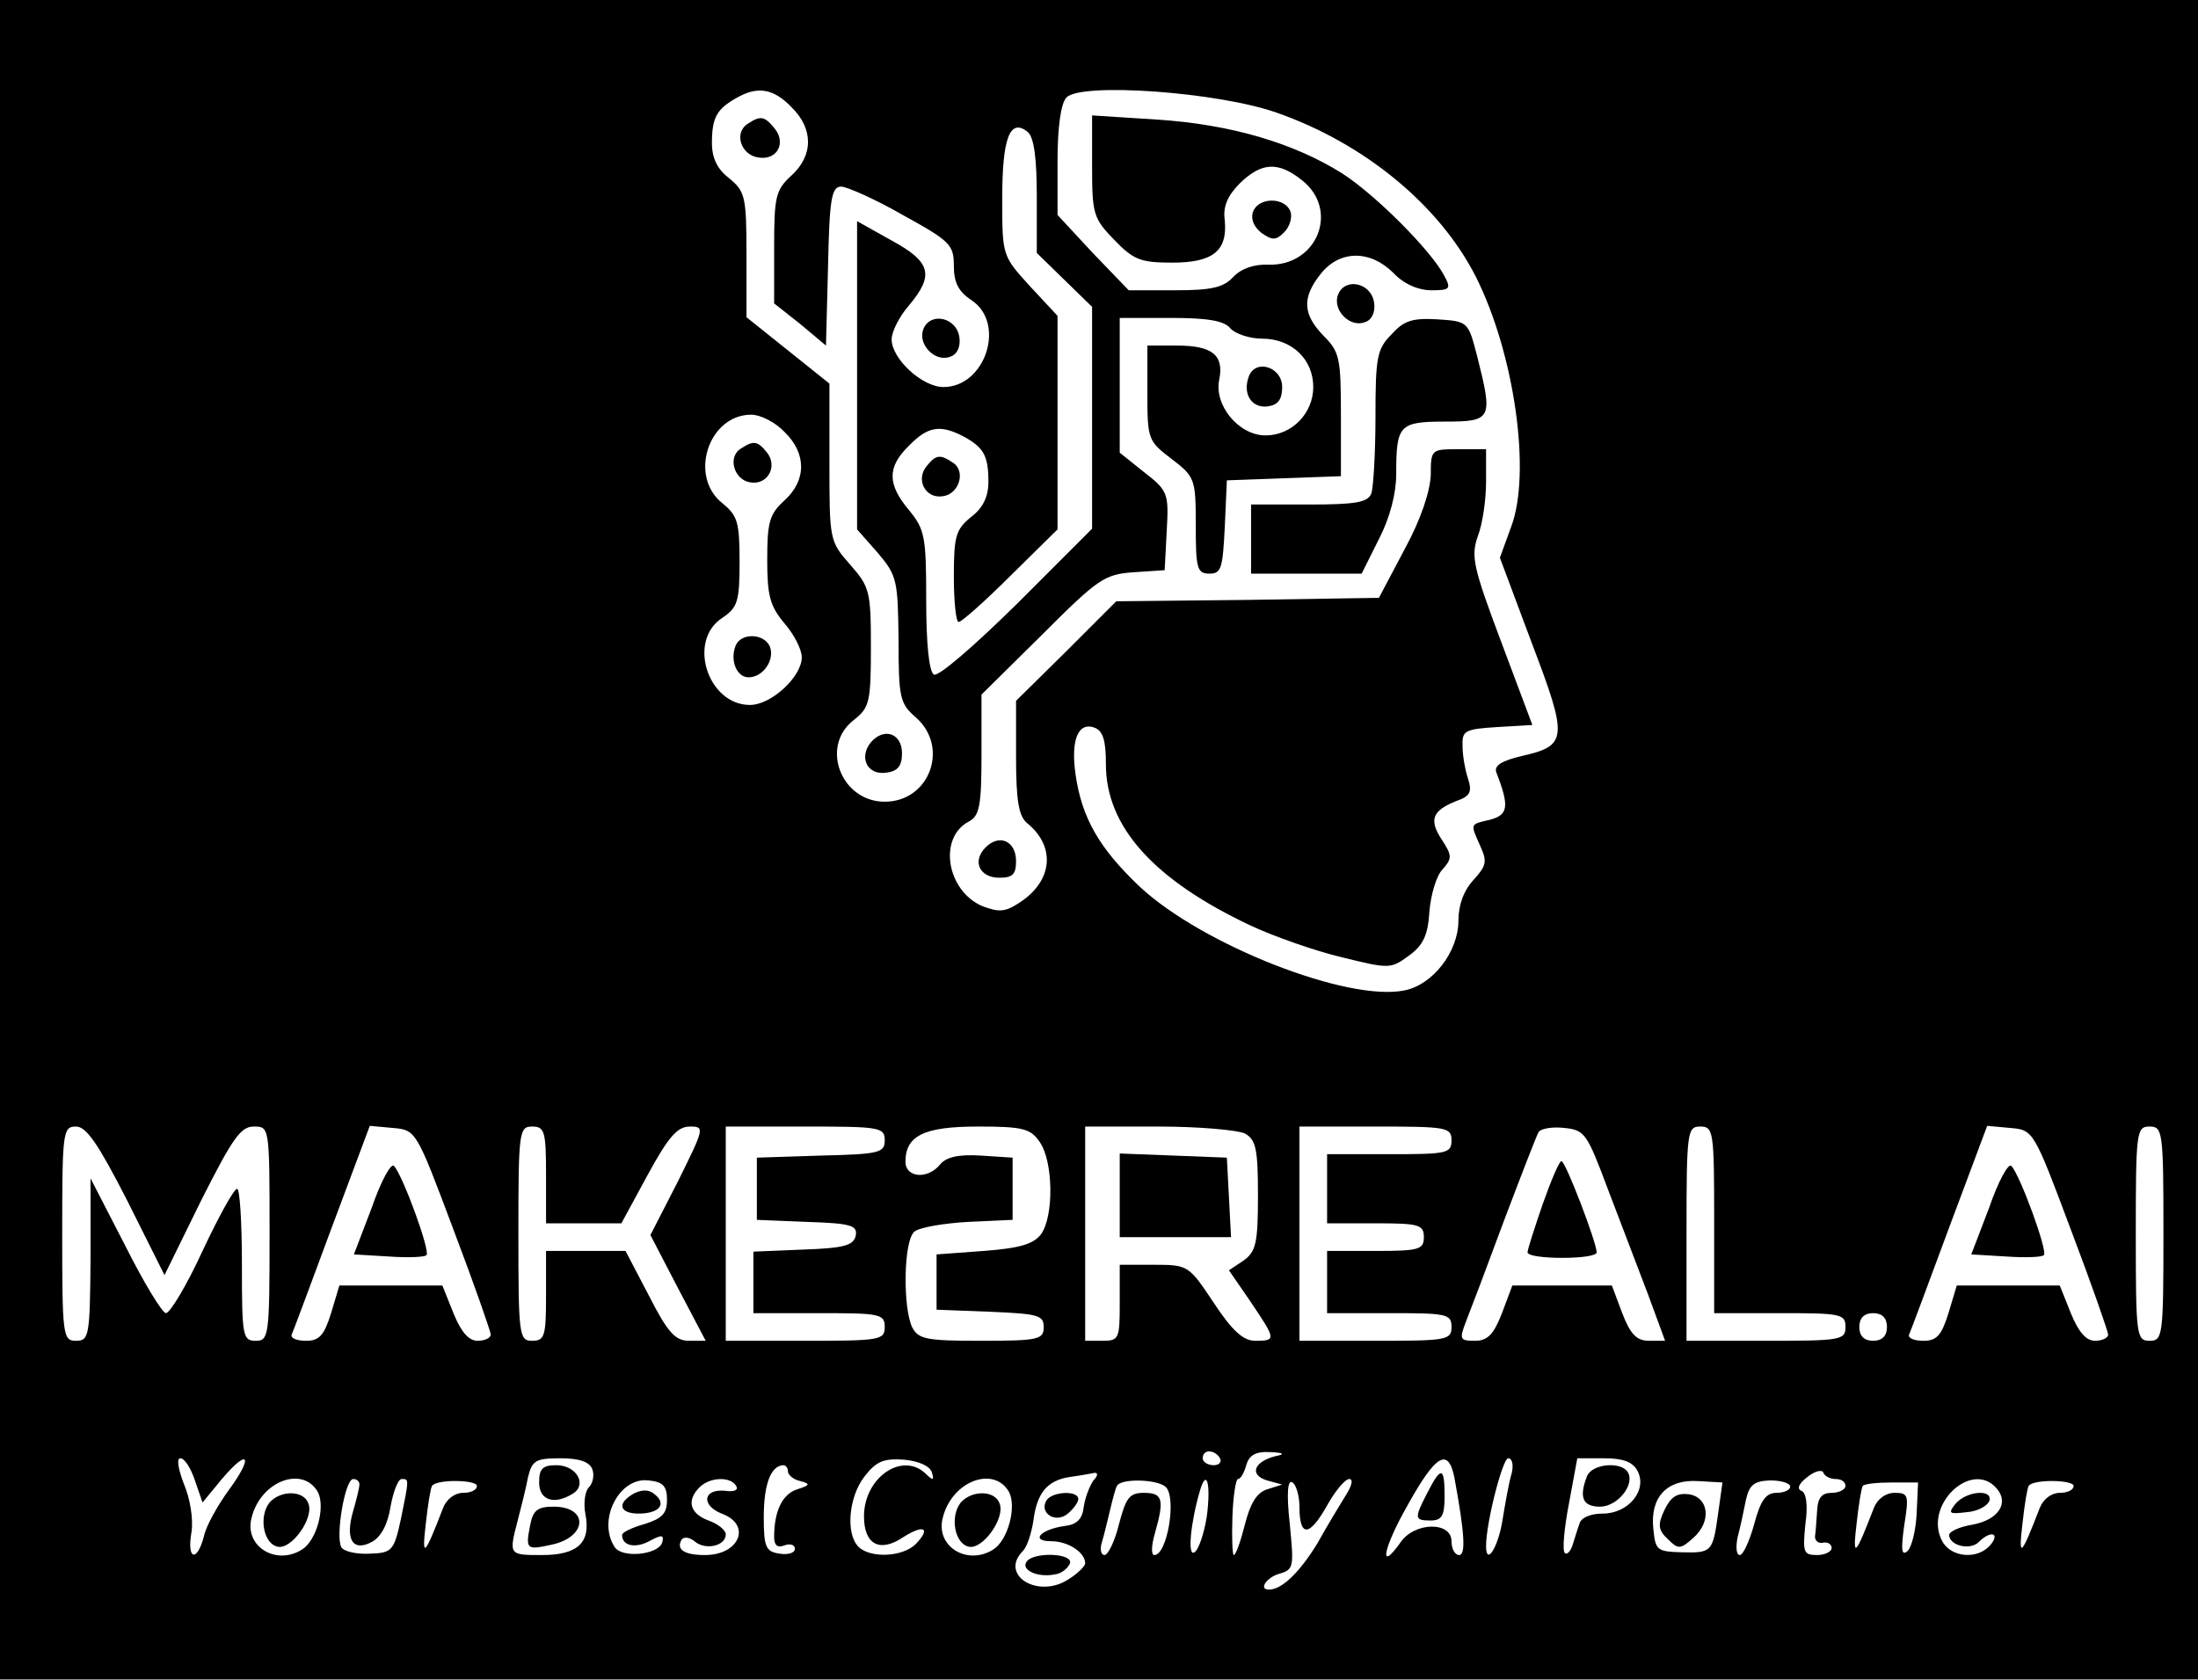
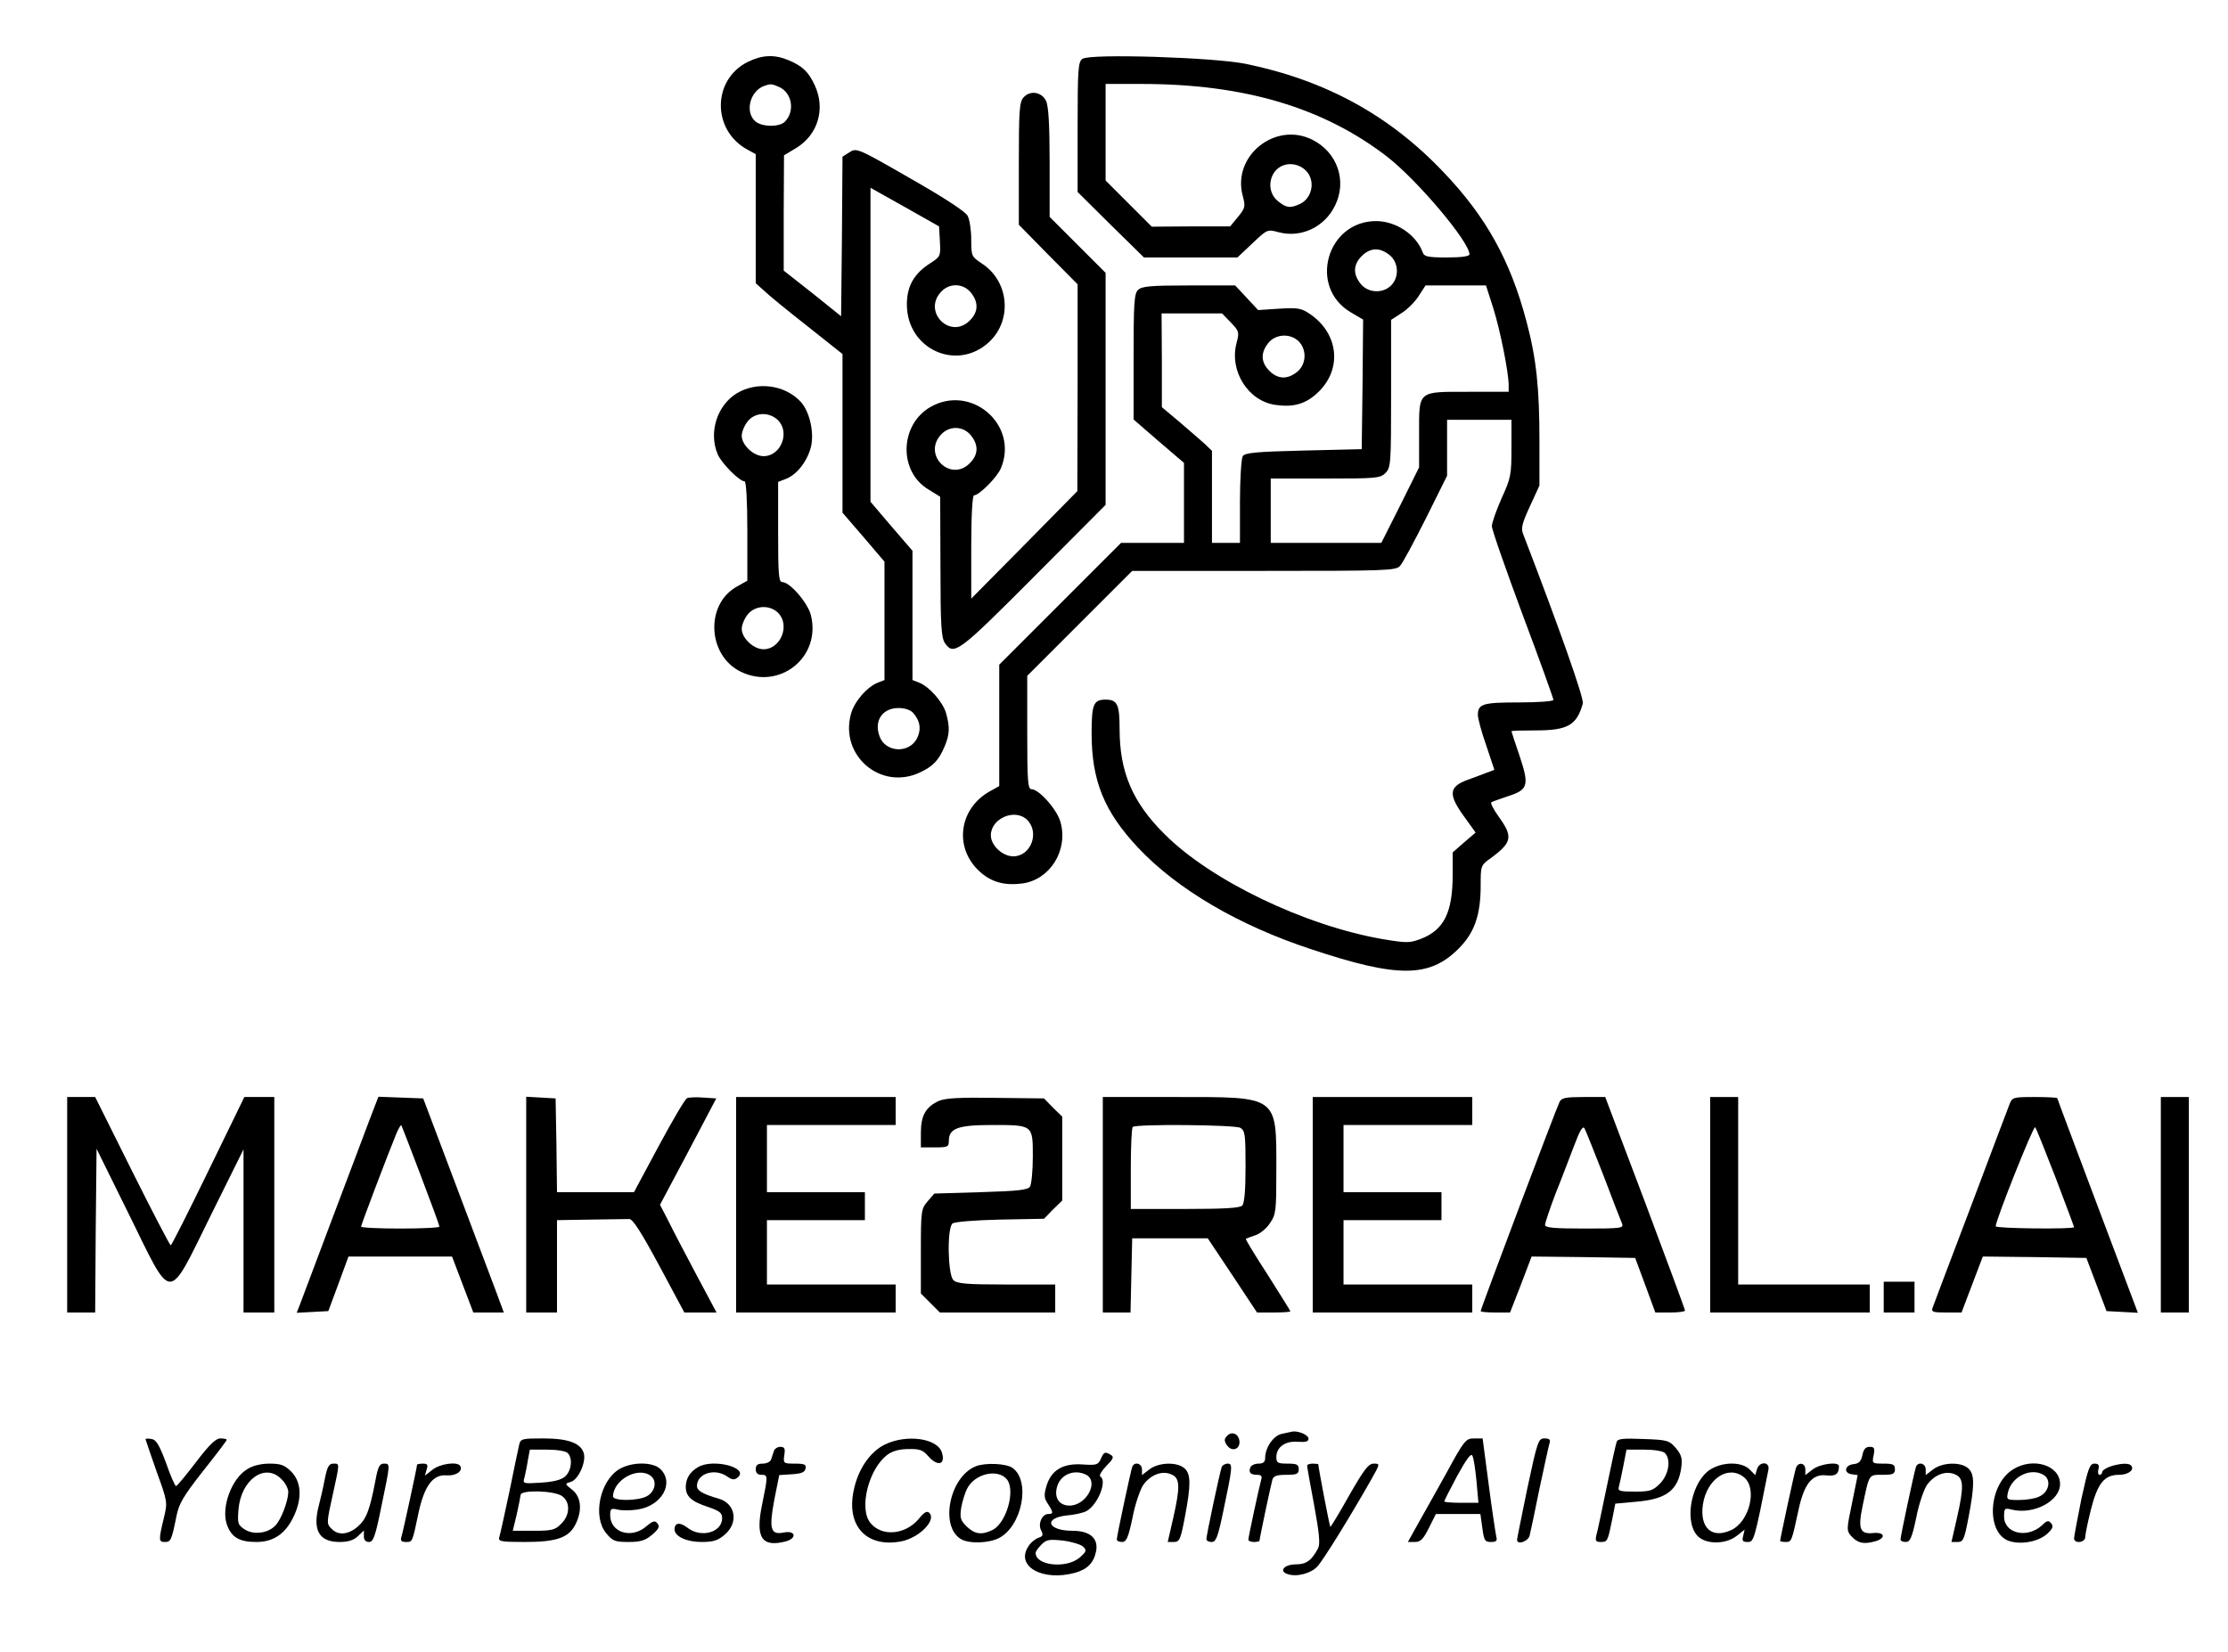
- <svg xmlns="http://www.w3.org/2000/svg" version="1.0" width="318pt" height="243pt" viewBox="0 0 318 243" preserveAspectRatio="xMidYMid meet">
-   <g transform="translate(0,243) scale(0.1,-0.1)" fill="#000000" stroke="none">
-     <path d="M0 1215 l0 -1215 1590 0 1590 0 0 1215 0 1215 -1590 0 -1590 0 0 -1215z m1145 1060 c32 -31 32 -70 0 -99 -23 -21 -25 -31 -25 -104 l0 -81 38 -30 37 -31 3 115 c2 97 5 115 19 115 8 0 49 -18 89 -41 69 -38 74 -43 74 -74 0 -24 7 -37 25 -49 51 -33 21 -126 -40 -126 -31 0 -75 41 -75 69 0 11 11 33 25 49 37 44 32 63 -25 94 l-50 28 0 -223 0 -223 30 -34 c28 -33 29 -40 30 -126 0 -84 2 -92 25 -112 49 -43 20 -122 -45 -122 -63 0 -94 80 -45 118 23 18 25 26 25 106 0 81 -2 87 -30 119 -30 34 -30 36 -30 148 l0 114 -60 48 -60 48 0 90 c0 85 -2 92 -25 111 -17 13 -25 29 -25 51 0 37 7 49 35 65 31 18 54 14 80 -13z m702 -8 c126 -44 235 -133 288 -237 56 -111 81 -285 51 -363 l-16 -44 46 -123 c53 -139 52 -149 -15 -164 -29 -7 -40 -14 -36 -24 19 -49 17 -61 -9 -68 -30 -7 -29 -5 -14 -39 10 -22 8 -28 -10 -48 -14 -15 -22 -36 -22 -59 0 -45 -37 -93 -78 -101 -82 -17 -293 66 -383 150 -58 55 -84 99 -93 163 -7 50 4 76 28 67 12 -5 16 -19 16 -53 0 -90 69 -167 209 -233 34 -16 94 -37 132 -46 69 -17 71 -17 97 2 21 15 28 30 30 64 2 24 10 52 19 61 14 16 14 20 -1 43 -19 29 -14 42 21 56 20 7 23 13 17 32 -4 12 -8 33 -8 47 -1 23 3 25 50 28 l51 3 -45 120 c-41 109 -44 124 -34 153 7 18 12 53 12 79 l0 47 -40 0 c-39 0 -40 0 -40 -37 -1 -24 -14 -64 -38 -108 l-37 -70 -190 -3 -190 -2 -72 -72 -73 -72 0 -82 c0 -63 4 -85 16 -95 42 -34 37 -84 -11 -115 -21 -14 -30 -14 -54 -5 -51 22 -64 98 -20 122 16 8 19 22 19 97 l0 87 88 87 c81 81 90 87 132 90 l45 3 3 57 c3 54 2 58 -33 85 l-35 28 0 98 0 97 74 0 c53 0 77 -4 86 -15 7 -8 28 -15 46 -15 43 0 74 -30 74 -70 0 -38 -31 -70 -69 -70 -39 0 -75 44 -67 81 7 35 -10 49 -61 49 l-43 0 0 -69 c0 -67 1 -69 35 -95 34 -26 35 -29 35 -97 0 -62 2 -69 20 -69 17 0 19 8 22 68 l3 67 83 3 82 3 0 89 c0 82 -2 91 -25 114 -30 31 -32 55 -4 90 27 34 71 35 105 1 15 -16 36 -25 55 -25 27 0 29 2 18 22 -20 37 -99 116 -147 147 -70 44 -161 71 -268 78 l-94 6 0 -74 c0 -69 2 -75 32 -106 28 -29 38 -33 84 -33 59 0 80 17 76 61 -3 20 4 36 22 54 31 30 55 32 90 4 54 -43 22 -124 -49 -122 -21 1 -40 -6 -51 -18 -14 -15 -31 -19 -84 -19 l-67 0 -52 54 -51 55 0 78 c0 50 5 84 13 92 21 22 219 8 304 -22z m-347 -121 l0 -82 40 -39 40 -39 0 -161 0 -160 -109 -109 c-63 -62 -114 -106 -120 -102 -7 5 -11 45 -11 108 0 92 -2 102 -25 130 -31 37 -32 62 0 93 27 28 45 31 78 14 30 -16 37 -28 37 -66 0 -22 -8 -38 -25 -51 -22 -18 -25 -27 -25 -86 0 -36 3 -66 7 -66 4 0 38 30 75 67 l68 67 0 155 0 154 -40 43 c-40 44 -40 44 -40 127 0 87 11 117 37 96 9 -8 13 -38 13 -93z m-365 -341 c32 -31 32 -70 0 -99 -22 -20 -25 -32 -25 -86 0 -52 4 -67 25 -92 14 -16 25 -38 25 -49 0 -28 -44 -69 -75 -69 -61 0 -91 93 -40 126 22 15 25 23 25 81 0 58 -3 67 -25 85 -49 39 -20 128 42 128 13 0 35 -11 48 -25z m-951 -1112 l54 -108 53 108 c45 89 57 107 76 107 23 0 23 0 23 -155 0 -148 -1 -155 -20 -155 -19 0 -20 7 -20 110 0 61 -3 110 -7 110 -5 -1 -27 -41 -50 -90 -23 -50 -47 -90 -53 -90 -5 0 -32 44 -59 98 l-50 97 0 -117 c-1 -111 -2 -118 -21 -118 -19 0 -20 7 -20 155 0 148 1 155 20 155 15 0 32 -25 74 -107z m472 -42 c30 -79 54 -148 54 -152 0 -5 -9 -9 -19 -9 -13 0 -24 13 -35 40 l-16 40 -75 0 -74 0 -12 -40 c-10 -32 -17 -40 -36 -40 -14 0 -23 4 -21 9 2 4 28 74 58 155 l55 147 33 -3 c34 -3 34 -3 88 -147z m134 79 l0 -70 54 0 55 0 38 70 c30 55 43 70 61 70 22 0 21 -2 -17 -79 l-40 -78 40 -77 40 -76 -24 0 c-20 0 -31 12 -58 65 l-34 65 -57 0 -58 0 0 -65 c0 -58 -2 -65 -20 -65 -19 0 -20 7 -20 155 0 148 1 155 20 155 18 0 20 -7 20 -70z m490 50 c0 -18 -8 -20 -92 -22 l-93 -3 0 -45 0 -45 73 -3 c63 -2 73 -5 70 -20 -3 -14 -17 -18 -76 -20 l-72 -3 0 -44 0 -45 95 0 c88 0 95 -1 95 -20 0 -19 -7 -20 -115 -20 l-115 0 0 155 0 155 115 0 c108 0 115 -1 115 -20z m224 -2 c20 -28 21 -108 2 -134 -11 -14 -30 -20 -83 -24 l-68 -5 0 -40 0 -40 78 -3 c69 -3 77 -5 77 -22 0 -18 -7 -20 -90 -20 -78 0 -91 2 -100 19 -14 28 -13 126 3 139 7 6 42 12 77 14 l65 3 0 45 0 45 -46 3 c-32 2 -50 -2 -59 -13 -18 -22 -50 -19 -50 4 0 38 27 51 105 51 65 0 76 -3 89 -22z m297 12 c16 -9 19 -22 19 -90 0 -69 -3 -81 -21 -94 l-21 -14 31 -45 c37 -55 38 -57 7 -57 -17 0 -33 14 -60 55 -36 54 -37 55 -86 55 l-50 0 0 -55 c0 -52 -1 -55 -25 -55 l-25 0 0 155 0 155 106 0 c58 0 114 -5 125 -10z m299 -10 c0 -19 -7 -20 -90 -20 l-90 0 0 -50 0 -50 70 0 c63 0 70 -2 70 -20 0 -18 -7 -20 -70 -20 l-70 0 0 -45 0 -45 90 0 c83 0 90 -1 90 -20 0 -19 -7 -20 -110 -20 l-110 0 0 155 0 155 110 0 c103 0 110 -1 110 -20z m226 -70 c18 -47 44 -115 58 -152 l25 -68 -23 0 c-18 0 -27 9 -39 40 l-15 40 -72 0 -72 0 -15 -40 c-12 -31 -21 -40 -39 -40 -22 0 -23 2 -13 28 6 15 31 81 55 146 25 66 47 123 50 128 3 5 20 8 37 6 30 -3 33 -8 63 -88z m154 -45 l0 -135 95 0 c88 0 95 -1 95 -20 0 -19 -7 -20 -115 -20 l-115 0 0 155 c0 148 1 155 20 155 19 0 20 -7 20 -135z m516 -14 c30 -79 54 -148 54 -152 0 -5 -9 -9 -19 -9 -13 0 -24 13 -35 40 l-16 40 -75 0 -74 0 -12 -40 c-10 -32 -17 -40 -36 -40 -14 0 -23 4 -21 9 2 4 28 74 58 155 l55 147 33 -3 c34 -3 34 -3 88 -147z m134 -6 c0 -148 -1 -155 -20 -155 -19 0 -20 7 -20 155 0 148 1 155 20 155 19 0 20 -7 20 -155z m-400 -135 c0 -13 -7 -20 -20 -20 -13 0 -20 7 -20 20 0 13 7 20 20 20 13 0 20 -7 20 -20z m-965 -190 c3 -5 -1 -10 -9 -10 -9 0 -16 5 -16 10 0 6 4 10 9 10 6 0 13 -4 16 -10z m80 3 c-31 -8 -38 -27 -12 -35 l22 -6 -22 -7 c-15 -5 -24 -20 -32 -51 -6 -24 -13 -44 -16 -44 -2 0 -3 25 -2 55 1 30 5 55 8 55 4 0 9 9 12 20 4 14 13 20 34 19 21 -1 23 -3 8 -6z m-1563 -35 l11 -32 28 34 c39 46 46 33 10 -16 -16 -22 -33 -52 -36 -67 -10 -38 -25 -34 -18 6 3 19 -2 49 -11 70 -8 21 -11 37 -5 37 6 0 15 -14 21 -32z m575 16 c3 -8 1 -20 -5 -26 -6 -6 -8 -24 -5 -39 8 -41 -11 -59 -63 -59 -48 0 -48 0 -35 50 5 19 12 47 15 63 6 24 11 27 47 27 27 0 42 -5 46 -16z m491 -4 c4 -12 2 -13 -9 -2 -34 32 -89 -6 -89 -62 0 -41 23 -53 57 -30 30 19 40 13 18 -10 -19 -19 -66 -21 -83 -4 -19 19 -14 73 9 102 17 22 28 26 57 24 21 -2 37 -9 40 -18z m756 -7 c15 -81 17 -113 7 -113 -6 0 -11 9 -11 20 0 29 -54 28 -74 -2 -32 -45 -25 -8 11 55 40 72 58 83 67 40z m83 5 c-4 -13 -9 -42 -13 -66 -6 -40 -24 -69 -24 -39 0 34 24 127 32 127 6 0 8 -10 5 -22z m182 4 c15 -28 -13 -62 -50 -62 -18 0 -32 -6 -34 -15 -3 -8 -7 -22 -10 -31 -3 -9 -8 -14 -11 -11 -4 3 -1 36 6 72 l12 65 39 0 c27 0 41 -5 48 -18z m-1229 -1 c0 -5 8 -12 18 -14 15 -4 14 -6 -5 -12 -21 -7 -33 -31 -33 -69 0 -12 5 -16 15 -12 8 3 15 1 15 -5 0 -6 -10 -9 -22 -7 -20 3 -23 9 -23 53 0 47 10 74 28 75 4 0 7 -4 7 -9z m1516 -11 c8 0 14 -4 14 -10 0 -5 -9 -10 -20 -10 -14 0 -20 -7 -21 -25 -1 -14 -2 -31 -3 -37 -1 -7 5 -12 12 -10 6 1 12 -2 12 -8 0 -5 -10 -10 -21 -10 -20 0 -21 4 -17 45 4 28 1 46 -6 48 -7 3 -3 11 9 20 11 9 22 11 23 6 2 -5 10 -9 18 -9z m-1074 -2 c-5 -7 -12 -24 -14 -38 -2 -18 -10 -26 -28 -28 -35 -5 -50 -22 -19 -22 24 0 49 -16 49 -32 0 -4 -11 -15 -24 -23 -44 -29 -101 6 -66 41 6 6 12 25 15 43 5 41 20 59 53 64 15 2 31 5 36 6 5 0 4 -5 -2 -11z m-1122 -17 c11 -22 -2 -70 -23 -83 -38 -24 -84 5 -73 46 13 53 74 76 96 37z m60 11 c0 -4 -4 -21 -9 -38 -12 -41 -1 -60 27 -45 13 7 23 25 27 51 4 22 11 40 16 40 11 0 11 1 -1 -58 -10 -46 -13 -49 -45 -50 -19 -1 -37 3 -41 9 -9 15 5 99 17 99 5 0 9 -3 9 -8z m170 -2 c0 -6 -9 -10 -20 -10 -12 0 -24 -9 -29 -22 -27 -70 -31 -74 -25 -23 3 28 7 52 9 55 6 10 65 9 65 0z m275 -20 c0 -20 -7 -27 -32 -35 -18 -5 -33 -12 -33 -16 0 -16 20 -20 41 -8 17 9 20 8 17 -3 -6 -18 -59 -23 -69 -6 -25 39 7 101 49 96 21 -2 27 -8 27 -28z m100 20 c4 -6 -3 -9 -16 -7 -32 3 -35 -21 -5 -33 44 -16 26 -60 -24 -60 -30 0 -42 8 -34 22 3 5 12 4 20 -3 15 -12 44 -6 44 11 0 6 -11 15 -25 20 -27 10 -32 29 -13 48 15 15 45 16 53 2z m395 -9 c11 -22 -2 -70 -23 -83 -38 -24 -84 5 -73 46 13 53 74 76 96 37z m226 8 c17 -14 3 -99 -16 -99 -5 0 -4 15 1 32 14 49 11 58 -16 58 -21 0 -26 -7 -36 -45 -6 -25 -16 -45 -21 -45 -5 0 -7 8 -4 18 3 9 8 31 12 47 4 17 8 32 10 35 5 11 57 10 70 -1z m60 -43 c-4 -25 -12 -49 -18 -52 -10 -7 -6 41 8 89 10 34 16 9 10 -37z m134 14 c0 -44 14 -44 39 0 12 22 27 40 33 40 6 0 4 -9 -4 -22 -8 -13 -27 -44 -42 -71 -25 -41 -51 -67 -70 -67 -16 0 -3 18 15 23 21 6 21 10 15 72 -5 45 -3 65 4 60 5 -3 10 -19 10 -35z m606 -8 c-8 -58 -9 -59 -53 -58 -36 1 -38 3 -41 34 -5 46 20 72 65 69 l35 -2 -6 -43z m104 37 c0 -5 -9 -9 -20 -9 -15 0 -23 -11 -32 -45 -7 -25 -16 -45 -21 -45 -5 0 -6 12 -3 26 4 15 9 39 12 54 5 22 12 27 35 28 16 0 29 -4 29 -9z m183 -38 c-1 -24 -7 -49 -13 -55 -9 -8 -10 1 -5 37 7 44 6 47 -14 47 -13 0 -25 -9 -30 -22 -27 -70 -31 -74 -25 -23 3 28 7 52 9 55 2 3 21 5 42 5 l38 0 -2 -44z m116 35 c18 -21 2 -45 -35 -52 -19 -3 -34 -10 -34 -15 0 -15 30 -23 43 -10 17 17 31 13 17 -4 -18 -22 -57 -19 -70 5 -28 52 43 119 79 76z m111 4 c0 -6 -9 -10 -20 -10 -12 0 -24 -9 -29 -22 -27 -70 -31 -74 -25 -23 3 28 7 52 9 55 6 10 65 9 65 0z" />
-     <path d="M1082 2251 c-21 -13 -10 -46 16 -49 27 -4 40 22 22 43 -14 17 -20 18 -38 6z" />
-     <path d="M1336 1954 c-9 -22 17 -49 39 -40 10 3 15 15 13 28 -4 29 -42 37 -52 12z" />
-     <path d="M1260 1356 c-18 -22 -5 -48 22 -44 17 2 23 10 23 28 0 29 -26 38 -45 16z" />
-     <path d="M1813 2124 c-4 -11 1 -22 12 -31 16 -11 21 -11 33 1 8 8 12 22 9 30 -8 21 -46 21 -54 0z" />
-     <path d="M1936 2004 c-9 -22 17 -49 39 -40 10 3 15 15 13 28 -4 29 -42 37 -52 12z" />
-     <path d="M2013 1946 c-21 -21 -23 -34 -23 -119 0 -52 -3 -102 -6 -111 -5 -13 -23 -16 -90 -16 l-84 0 0 -50 0 -50 80 0 80 0 25 50 c16 31 25 66 25 94 0 71 4 76 71 76 68 0 69 4 46 95 -13 50 -13 50 -58 53 -36 2 -48 -2 -66 -22z" />
-     <path d="M1807 1886 c-10 -26 4 -47 27 -44 15 2 21 10 21 28 0 29 -38 41 -48 16z" />
-     <path d="M1426 1204 c-20 -20 -9 -44 20 -44 19 0 24 5 24 24 0 29 -24 40 -44 20z" />
-     <path d="M1341 1756 c-17 -20 -2 -48 23 -44 24 3 34 37 14 49 -18 12 -24 11 -37 -5z" />
-     <path d="M1072 1781 c-20 -12 -10 -46 14 -49 25 -4 40 24 23 44 -13 16 -19 17 -37 5z" />
-     <path d="M1064 1495 c-8 -21 2 -45 19 -45 21 0 38 25 31 44 -8 20 -43 21 -50 1z" />
-     <path d="M538 683 l-26 -68 50 -3 c28 -2 53 -1 55 2 6 5 -34 115 -47 129 -4 5 -19 -22 -32 -60z" />
-     <path d="M1620 700 l0 -60 80 0 81 0 -3 58 -3 57 -77 3 -78 3 0 -61z" />
-     <path d="M2232 688 c-12 -35 -22 -66 -22 -70 0 -5 23 -8 50 -8 28 0 50 3 50 8 0 14 -45 132 -51 132 -3 0 -15 -28 -27 -62z" />
-     <path d="M2878 683 l-26 -68 50 -3 c28 -2 53 -1 55 2 6 5 -34 115 -47 129 -4 5 -19 -22 -32 -60z" />
-     <path d="M780 285 c0 -26 22 -33 49 -16 21 13 5 41 -24 41 -20 0 -25 -5 -25 -25z" />
-     <path d="M767 223 c-7 -35 -5 -36 31 -28 52 11 54 55 3 55 -23 0 -30 -5 -34 -27z" />
-     <path d="M2065 270 c-19 -37 -19 -40 5 -40 16 0 20 7 20 35 0 43 -5 44 -25 5z" />
-     <path d="M2296 294 c-12 -31 -6 -44 19 -44 25 0 51 32 40 50 -10 16 -52 12 -59 -6z" />
-     <path d="M1514 259 c-11 -18 13 -34 31 -19 8 7 15 16 15 21 0 13 -38 11 -46 -2z" />
-     <path d="M1485 170 c-8 -12 17 -23 41 -18 10 1 19 9 22 16 5 15 -54 17 -63 2z" />
-     <path d="M390 256 c-16 -20 -9 -60 12 -64 20 -4 53 42 44 63 -7 19 -40 19 -56 1z" />
-     <path d="M917 269 c-25 -14 -21 -29 7 -29 30 0 41 14 23 28 -8 7 -18 7 -30 1z" />
-     <path d="M1390 256 c-16 -20 -9 -60 12 -64 20 -4 53 42 44 63 -7 19 -40 19 -56 1z" />
-     <path d="M2408 245 c-10 -21 -9 -29 5 -42 15 -15 18 -15 37 2 27 24 22 59 -7 63 -17 2 -26 -4 -35 -23z" />
-     <path d="M2829 254 c-11 -14 -9 -15 16 -12 16 1 30 9 33 16 6 18 -33 15 -49 -4z" />
+ <svg xmlns="http://www.w3.org/2000/svg" version="1.0" width="796pt" height="590pt" viewBox="0 0 796 590" preserveAspectRatio="xMidYMid meet">
+   <g transform="translate(0,590) scale(0.1,-0.1)" fill="#000000" stroke="none">
+     <path d="M2672 5679 c-129 -64 -129 -247 1 -315 l27 -15 0 -230 0 -231 29 -26 c15 -15 85 -72 155 -127 l126 -100 0 -283 0 -284 75 -87 75 -88 0 -212 0 -211 -23 -9 c-39 -15 -86 -69 -97 -113 -40 -148 106 -273 245 -209 48 22 69 44 90 94 18 43 19 68 5 119 -12 40 -60 95 -97 109 l-23 9 0 231 0 231 -75 87 -75 88 0 561 0 561 123 -69 122 -69 3 -54 c3 -52 2 -54 -35 -78 -58 -37 -83 -82 -83 -147 0 -160 179 -241 294 -134 84 79 71 218 -27 281 -36 24 -37 26 -37 85 0 34 -6 72 -13 85 -7 14 -84 65 -204 133 -189 109 -193 110 -218 94 l-25 -16 -2 -285 -3 -285 -102 82 -103 81 0 206 1 206 45 27 c76 47 104 139 65 223 -22 48 -44 69 -94 90 -50 21 -94 19 -145 -6z m112 -90 c46 -21 57 -87 20 -124 -20 -20 -83 -19 -106 2 -37 33 -19 107 32 126 23 8 27 8 54 -4z m685 -735 c28 -35 26 -69 -4 -99 -69 -70 -170 30 -103 102 30 33 80 31 107 -3z m-207 -1501 c26 -29 30 -60 14 -92 -29 -55 -114 -50 -134 9 -20 55 11 100 68 100 23 0 43 -7 52 -17z" />
+     <path d="M3868 5690 c-16 -10 -18 -33 -18 -244 l0 -232 118 -117 119 -117 167 0 167 0 54 51 c53 50 53 50 94 39 80 -21 164 19 201 96 43 88 8 189 -80 234 -133 68 -289 -57 -250 -200 10 -38 9 -43 -17 -75 l-28 -34 -140 0 -140 -1 -83 83 -82 82 0 173 0 172 130 0 c364 0 648 -84 876 -260 108 -84 294 -304 294 -349 0 -7 -30 -11 -80 -11 -68 0 -82 3 -87 18 -23 63 -94 111 -165 112 -178 1 -245 -236 -92 -326 l44 -26 -2 -232 -3 -231 -208 -5 c-170 -4 -209 -8 -217 -20 -5 -8 -10 -81 -10 -162 l0 -148 -50 0 -50 0 0 165 0 164 -27 26 c-16 14 -56 49 -90 78 l-62 52 0 168 -1 167 108 0 108 0 31 -32 c30 -31 31 -35 21 -73 -27 -100 41 -209 140 -222 65 -9 108 4 151 45 87 83 74 210 -29 280 -31 21 -43 23 -110 19 l-75 -5 -41 44 -41 44 -166 0 c-137 0 -168 -3 -181 -16 -14 -13 -16 -49 -16 -239 l0 -224 90 -78 90 -77 0 -143 0 -143 -113 0 -112 0 -218 -218 -217 -217 0 -217 0 -217 -27 -15 c-118 -61 -138 -207 -40 -293 41 -36 88 -48 149 -40 99 13 165 118 137 219 -12 45 -77 118 -104 118 -13 0 -15 32 -15 203 l0 202 188 188 187 187 471 0 c436 0 472 1 486 18 9 9 50 86 92 169 l76 153 0 100 0 100 115 0 115 0 0 -101 c0 -95 -2 -107 -35 -179 -19 -43 -35 -88 -35 -100 0 -13 50 -155 110 -317 61 -162 110 -299 110 -304 0 -5 -55 -9 -123 -9 -129 0 -147 -5 -147 -45 0 -12 13 -61 30 -109 l29 -87 -27 -10 c-15 -6 -45 -17 -67 -25 -69 -25 -72 -52 -14 -132 l41 -57 -41 -35 -41 -36 0 -79 c0 -136 -31 -198 -114 -230 -40 -15 -50 -15 -135 -1 -279 48 -616 210 -781 376 -114 113 -160 222 -160 375 0 88 -8 105 -50 105 -43 0 -50 -16 -50 -120 0 -170 45 -280 166 -409 140 -149 360 -278 619 -363 309 -103 422 -102 526 2 57 57 79 120 79 226 0 71 0 72 38 99 74 55 78 75 27 146 -19 26 -31 50 -27 52 4 3 31 12 60 22 72 23 76 39 41 144 -16 47 -29 86 -29 88 0 2 38 3 85 3 116 0 148 18 170 96 5 18 -86 275 -213 605 -9 21 -4 39 24 100 l34 74 0 160 c0 188 -11 294 -46 425 -57 217 -144 375 -296 534 -192 203 -421 329 -708 388 -114 23 -552 37 -582 18z m812 -421 c16 -37 -1 -82 -36 -98 -35 -16 -48 -14 -78 10 -48 38 -30 119 29 131 35 7 72 -12 85 -43z m284 -280 c33 -26 36 -79 6 -109 -30 -30 -83 -27 -109 6 -28 35 -26 69 4 99 30 30 64 32 99 4z m371 -190 c25 -80 55 -230 55 -275 l0 -24 -142 0 c-185 0 -178 6 -178 -151 l0 -119 -67 -135 -68 -135 -197 0 -198 0 0 115 0 115 195 0 c182 0 196 1 215 20 19 19 20 33 20 283 l0 264 37 24 c21 13 49 41 62 62 l24 37 108 0 108 0 26 -81z m-695 -119 c30 -30 27 -83 -6 -109 -35 -28 -69 -26 -99 4 -30 30 -32 64 -4 99 26 33 79 36 109 6z m-970 -1710 c45 -45 13 -130 -50 -130 -38 0 -80 39 -80 75 0 61 87 98 130 55z" />
+     <path d="M3657 5552 c-15 -16 -17 -46 -17 -237 l0 -218 105 -107 105 -106 0 -370 -1 -369 -189 -192 -190 -192 0 185 c0 111 4 184 10 184 18 0 83 65 96 97 65 155 -107 303 -253 218 -109 -64 -113 -230 -6 -294 l42 -26 1 -250 c0 -210 3 -254 16 -273 32 -46 49 -33 317 236 l257 258 0 415 0 414 -100 100 -100 100 0 195 c0 136 -4 202 -13 220 -16 32 -57 38 -80 12z m-188 -1208 c28 -35 26 -69 -4 -99 -69 -70 -170 30 -103 102 30 33 80 31 107 -3z" />
+     <path d="M2633 4495 c-71 -43 -102 -140 -69 -218 13 -32 78 -97 96 -97 6 0 10 -70 10 -177 l0 -178 -39 -22 c-112 -64 -103 -245 15 -303 139 -68 289 52 251 202 -11 44 -75 118 -102 118 -13 0 -15 27 -15 179 l0 179 31 12 c39 17 75 65 87 116 11 51 -6 125 -38 159 -56 60 -155 73 -227 30z m145 -95 c46 -43 13 -130 -50 -130 -36 0 -78 40 -78 73 0 13 9 36 21 51 26 33 75 35 107 6z m2 -690 c44 -44 9 -130 -52 -130 -36 0 -78 40 -78 73 0 13 9 36 21 51 26 33 79 36 109 6z" />
+     <path d="M240 1595 l0 -385 50 0 50 0 2 293 3 292 117 -237 c156 -317 135 -317 291 -1 l117 236 0 -291 0 -292 55 0 55 0 0 385 0 385 -53 0 -54 0 -129 -265 c-71 -146 -131 -265 -134 -265 -3 0 -65 119 -138 265 l-132 265 -50 0 -50 0 0 -385z" />
+     <path d="M1320 1898 c-17 -46 -78 -207 -135 -358 -57 -151 -108 -288 -114 -303 l-11 -28 57 3 56 3 36 97 36 98 185 0 185 0 38 -100 38 -100 54 0 55 0 -27 73 c-15 39 -80 212 -144 382 l-117 310 -80 3 -80 3 -32 -83z m183 -198 c37 -97 67 -179 67 -183 0 -4 -63 -7 -140 -7 -77 0 -140 3 -140 7 0 6 97 262 126 332 8 19 16 32 18 30 1 -2 33 -83 69 -179z" />
+     <path d="M1880 1596 l0 -386 55 0 55 0 0 165 0 165 120 2 c66 1 128 2 138 2 12 1 42 -45 107 -166 l90 -168 57 0 58 0 -71 133 c-38 72 -84 159 -100 192 l-31 60 101 190 100 190 -46 3 c-25 2 -51 1 -58 -2 -7 -2 -52 -79 -101 -170 l-89 -166 -137 0 -138 0 -2 168 -3 167 -52 3 -53 3 0 -385z" />
+     <path d="M2630 1595 l0 -385 285 0 285 0 0 50 0 50 -230 0 -230 0 0 115 0 115 175 0 175 0 0 50 0 50 -175 0 -175 0 0 120 0 120 230 0 230 0 0 50 0 50 -285 0 -285 0 0 -385z" />
+     <path d="M3354 1966 c-46 -21 -64 -52 -64 -113 l0 -53 50 0 c46 0 50 2 50 24 0 44 33 56 153 56 148 0 147 1 147 -113 0 -51 -5 -99 -10 -107 -7 -12 -42 -16 -176 -20 l-166 -5 -24 -28 c-23 -27 -24 -34 -24 -179 l0 -150 34 -34 34 -34 206 0 206 0 0 50 0 50 -174 0 c-145 0 -177 3 -190 16 -20 20 -23 186 -3 202 6 6 81 12 169 14 l158 3 32 33 33 32 0 150 0 150 -33 32 -32 33 -173 2 c-130 2 -180 -1 -203 -11z" />
+     <path d="M3940 1595 l0 -385 50 0 49 0 3 133 3 132 135 0 135 0 88 -132 88 -133 60 0 c32 0 59 2 59 4 0 3 -37 61 -81 131 -45 69 -80 127 -78 128 2 2 17 7 34 13 16 5 40 24 52 43 22 32 23 44 23 193 0 264 8 258 -359 258 l-261 0 0 -385z m491 275 c17 -10 19 -22 19 -138 0 -86 -4 -132 -12 -140 -9 -9 -68 -12 -205 -12 l-193 0 0 143 c0 79 3 147 7 150 11 11 362 8 384 -3z" />
+     <path d="M4690 1595 l0 -385 285 0 285 0 0 50 0 50 -230 0 -230 0 0 115 0 115 175 0 175 0 0 50 0 50 -175 0 -175 0 0 120 0 120 230 0 230 0 0 50 0 50 -285 0 -285 0 0 -385z" />
+     <path d="M5572 1963 c-11 -21 -282 -740 -282 -748 0 -3 24 -5 53 -5 l52 0 39 100 38 100 185 -2 185 -3 36 -97 36 -98 53 0 c29 0 53 3 53 7 0 4 -64 177 -142 385 l-143 378 -77 0 c-63 0 -79 -3 -86 -17z m157 -264 c32 -85 62 -162 66 -171 7 -17 -4 -18 -134 -18 -109 0 -141 3 -141 13 0 7 17 58 38 113 22 54 51 132 67 173 20 53 30 69 36 59 5 -9 35 -85 68 -169z" />
+     <path d="M6110 1595 l0 -385 285 0 285 0 0 50 0 50 -235 0 -235 0 0 335 0 335 -50 0 -50 0 0 -385z" />
+     <path d="M7179 1953 c-6 -16 -69 -181 -139 -368 -71 -187 -132 -348 -135 -357 -6 -16 0 -18 48 -18 l55 0 38 100 38 100 185 -2 185 -3 36 -95 36 -95 56 -3 56 -3 -144 382 c-79 210 -144 383 -144 385 0 2 -36 4 -80 4 -79 0 -81 -1 -91 -27z m165 -261 c36 -95 66 -175 66 -177 0 -8 -280 -5 -280 3 -1 19 135 361 141 354 4 -4 36 -85 73 -180z" />
+     <path d="M7720 1595 l0 -385 50 0 50 0 0 385 0 385 -50 0 -50 0 0 -385z" />
+     <path d="M6730 1265 l0 -55 55 0 55 0 0 55 0 55 -55 0 -55 0 0 -55z" />
+     <path d="M4615 784 c-5 -1 -22 -5 -37 -8 -29 -7 -58 -49 -58 -86 0 -14 -6 -20 -24 -20 -13 0 -26 -6 -29 -14 -7 -18 1 -26 25 -26 14 0 18 -5 14 -17 -7 -25 -46 -205 -46 -215 0 -4 9 -8 20 -8 11 0 20 2 20 5 0 8 40 197 46 218 4 13 16 17 50 17 37 0 44 3 44 20 0 17 -7 20 -40 20 -35 0 -40 3 -40 23 0 36 32 59 77 55 28 -2 38 1 38 11 0 14 -39 30 -60 25z" />
+     <path d="M4382 767 c-9 -10 -8 -18 2 -32 18 -25 48 -13 44 17 -4 27 -30 35 -46 15z" />
+     <path d="M520 757 c0 -2 18 -53 39 -114 40 -110 40 -111 26 -169 -19 -78 -18 -84 4 -84 21 0 24 6 41 90 9 47 24 72 95 163 47 59 85 109 85 112 0 3 -10 5 -23 5 -16 0 -39 -22 -87 -85 -36 -47 -67 -85 -71 -85 -4 0 -20 37 -36 83 -24 64 -35 83 -52 85 -11 2 -21 2 -21 -1z" />
+     <path d="M1855 738 c-3 -13 -19 -88 -35 -168 -17 -80 -33 -153 -36 -162 -5 -16 4 -18 91 -18 113 0 156 15 180 61 26 50 22 99 -10 125 -28 22 -28 22 -5 29 26 8 54 69 46 101 -10 37 -55 54 -145 54 -75 0 -81 -1 -86 -22z m173 -30 c19 -19 14 -63 -9 -84 -14 -12 -40 -19 -86 -22 -65 -4 -66 -4 -59 19 3 13 9 41 12 62 l7 37 61 0 c35 0 67 -5 74 -12z m-20 -154 c30 -21 29 -68 -3 -99 -21 -22 -33 -25 -99 -25 l-74 0 14 58 c7 31 13 63 14 70 0 19 120 16 148 -4z" />
+     <path d="M3161 738 c-53 -26 -96 -89 -111 -164 -27 -127 46 -205 169 -182 64 12 128 76 101 102 -8 8 -18 3 -38 -22 -48 -57 -133 -64 -173 -13 -41 52 -5 194 62 243 17 13 43 20 74 20 40 1 52 -3 71 -25 34 -39 63 -31 49 13 -16 51 -127 66 -204 28z" />
+     <path d="M5168 637 c-37 -67 -84 -150 -103 -184 l-35 -63 25 0 c20 0 30 10 50 50 l25 50 80 0 79 0 7 -50 c6 -45 9 -50 31 -50 18 0 23 4 19 18 -2 9 -15 92 -27 185 l-22 167 -31 0 c-29 0 -35 -7 -98 -123z m107 -29 l7 -78 -61 0 c-33 0 -61 2 -61 5 0 3 21 44 46 91 32 58 49 82 54 73 5 -8 11 -49 15 -91z" />
+     <path d="M5457 583 c-20 -98 -37 -181 -37 -185 0 -20 40 -6 45 15 3 12 19 87 35 167 17 80 33 153 36 163 4 13 0 17 -18 17 -22 0 -25 -9 -61 -177z" />
+     <path d="M5776 748 c-3 -7 -19 -80 -36 -163 -17 -82 -33 -160 -37 -172 -4 -19 -1 -23 16 -23 24 0 25 2 41 81 l11 56 76 7 c107 9 149 41 160 124 4 31 0 44 -20 68 -24 27 -30 29 -116 32 -70 3 -92 1 -95 -10z m172 -40 c23 -23 14 -77 -17 -109 -26 -26 -36 -29 -91 -29 -54 0 -61 2 -56 18 2 9 10 43 16 75 l11 57 63 0 c35 0 67 -5 74 -12z" />
+     <path d="M2765 715 c-3 -8 -7 -22 -10 -30 -2 -8 -16 -15 -30 -15 -18 0 -25 -5 -25 -20 0 -13 7 -20 20 -20 24 0 24 -2 3 -105 -25 -120 -2 -155 84 -133 41 11 36 40 -6 32 -48 -10 -54 12 -35 115 l18 90 45 3 c34 2 47 7 49 21 3 14 -4 17 -38 17 -41 0 -42 1 -38 30 4 24 1 30 -14 30 -10 0 -21 -7 -23 -15z" />
+     <path d="M6654 701 c-5 -23 -12 -31 -33 -33 -31 -4 -35 -32 -5 -36 l21 -3 -20 -99 c-20 -95 -20 -100 -3 -119 23 -25 43 -30 84 -19 41 11 37 34 -5 30 -48 -5 -56 14 -38 99 24 114 21 109 71 109 37 0 44 3 44 20 0 17 -7 20 -41 20 -41 0 -41 1 -35 30 5 25 2 30 -14 30 -15 0 -22 -9 -26 -29z" />
+     <path d="M3933 687 c-10 -22 -16 -23 -65 -20 -70 5 -112 -20 -129 -76 -10 -34 -9 -44 5 -65 20 -31 20 -36 1 -36 -22 0 -38 -36 -25 -59 8 -16 6 -21 -10 -26 -11 -4 -28 -17 -36 -31 -47 -71 51 -126 167 -94 44 12 67 36 75 77 9 46 -22 73 -84 73 -90 0 -106 46 -19 55 26 2 56 9 68 15 41 22 76 109 50 124 -5 4 5 20 21 37 25 25 29 33 17 40 -21 13 -25 11 -36 -14z m-52 -57 c46 -25 0 -110 -60 -110 -36 0 -55 27 -45 65 11 46 62 67 105 45z m-11 -257 c13 -13 12 -17 -13 -39 -47 -40 -157 -29 -157 17 0 5 9 18 21 30 18 18 28 19 77 14 31 -4 64 -14 72 -22z" />
+     <path d="M883 650 c-55 -33 -93 -135 -73 -196 16 -47 44 -64 106 -64 63 0 106 31 135 95 29 63 25 120 -10 156 -24 24 -38 29 -78 29 -30 0 -60 -7 -80 -20z m122 -35 c14 -13 25 -34 25 -47 -1 -33 -25 -96 -45 -118 -26 -29 -79 -36 -111 -15 -24 16 -26 21 -22 71 9 107 95 168 153 109z" />
+     <path d="M1160 613 c-6 -32 -16 -74 -21 -93 -23 -88 1 -130 74 -130 30 0 50 6 65 20 l22 21 0 -21 c0 -13 7 -20 18 -20 16 0 23 20 45 129 32 154 32 151 8 151 -15 0 -21 -12 -30 -62 -20 -105 -33 -138 -64 -164 -33 -28 -69 -31 -91 -8 -20 19 -20 20 4 128 24 110 24 106 1 106 -16 0 -22 -11 -31 -57z" />
+     <path d="M1490 666 c0 -8 -50 -240 -56 -258 -4 -13 0 -18 16 -18 24 0 23 -2 45 103 21 98 52 140 102 135 33 -2 58 16 47 34 -10 16 -72 8 -99 -14 l-27 -21 6 21 c6 18 3 22 -13 22 -12 0 -21 -2 -21 -4z" />
+     <path d="M2212 650 c-70 -43 -95 -171 -46 -229 23 -28 32 -31 79 -31 43 0 60 5 85 26 24 21 28 29 19 40 -9 12 -16 10 -41 -11 -53 -45 -128 -21 -128 41 0 23 3 25 26 20 14 -4 47 -4 72 0 86 13 132 94 82 144 -27 27 -103 27 -148 0z m112 -23 c25 -18 17 -58 -14 -74 -33 -17 -120 -17 -120 0 2 59 88 107 134 74z" />
+     <path d="M2495 658 c-30 -17 -44 -40 -45 -70 0 -35 19 -53 80 -73 41 -14 50 -21 50 -40 0 -51 -76 -72 -124 -34 -27 21 -46 18 -46 -6 0 -25 43 -45 96 -45 42 0 59 5 83 26 51 43 39 112 -22 129 -55 16 -77 28 -77 45 0 45 64 65 108 34 19 -13 26 -13 38 -3 41 34 -87 68 -141 37z" />
+     <path d="M3485 660 c-92 -38 -128 -212 -53 -259 28 -18 100 -16 137 3 83 43 114 205 48 251 -23 16 -99 19 -132 5z m113 -47 c31 -41 -4 -159 -54 -181 -38 -18 -62 -14 -91 14 -22 22 -24 31 -19 66 4 22 13 53 22 70 28 53 110 71 142 31z" />
+     <path d="M4045 658 c-6 -18 -55 -247 -55 -259 0 -5 8 -9 19 -9 15 0 22 15 37 86 9 48 27 100 38 117 26 37 68 54 102 38 30 -13 31 -44 5 -158 l-19 -83 22 0 c20 0 24 9 39 88 22 115 22 155 -1 175 -26 24 -93 22 -126 -4 l-26 -20 0 20 c0 23 -28 29 -35 9z" />
+     <path d="M4365 658 c-7 -18 -55 -245 -55 -258 0 -5 8 -10 19 -10 15 0 22 17 40 103 35 166 36 177 17 177 -9 0 -19 -6 -21 -12z" />
+     <path d="M4670 663 c0 -5 11 -68 25 -141 19 -104 22 -139 14 -155 -23 -43 -42 -57 -79 -57 -43 0 -62 -25 -29 -35 32 -11 84 3 106 28 20 21 117 178 192 310 32 57 32 57 9 57 -19 0 -34 -20 -88 -114 -35 -63 -66 -113 -67 -112 -3 2 -43 213 -43 223 0 2 -9 3 -20 3 -11 0 -20 -3 -20 -7z" />
+     <path d="M6112 650 c-66 -40 -96 -177 -51 -234 27 -35 102 -37 144 -4 l28 22 -5 -22 c-5 -18 -2 -22 16 -22 22 0 24 5 74 258 6 30 -33 31 -41 1 l-6 -20 -20 20 c-28 28 -94 28 -139 1z m119 -29 c48 -39 20 -157 -45 -188 -70 -33 -114 7 -102 91 14 92 91 143 147 97z" />
+     <path d="M6416 653 c-6 -19 -56 -251 -56 -259 0 -2 9 -4 19 -4 22 0 22 1 46 112 20 95 49 132 100 126 33 -4 45 5 45 33 0 17 -67 9 -94 -12 l-26 -20 0 20 c0 25 -27 28 -34 4z" />
+     <path d="M6845 658 c-6 -18 -55 -247 -55 -259 0 -5 8 -9 19 -9 15 0 22 15 37 86 9 48 27 100 38 117 26 37 68 54 102 38 30 -13 31 -44 5 -158 l-19 -83 22 0 c20 0 24 9 39 88 22 115 22 155 -1 175 -26 24 -93 22 -126 -4 l-26 -20 0 20 c0 23 -28 29 -35 9z" />
+     <path d="M7193 650 c-92 -56 -99 -235 -10 -258 44 -12 103 1 132 28 19 18 22 26 13 37 -9 11 -15 10 -32 -7 -53 -49 -136 -30 -136 31 0 29 2 31 26 25 79 -20 174 30 174 91 0 67 -96 97 -167 53z m112 -23 c24 -19 14 -60 -20 -75 -14 -7 -46 -12 -72 -12 -44 0 -45 1 -39 28 14 58 86 91 131 59z" />
+     <path d="M7436 543 c-14 -71 -26 -134 -26 -140 0 -20 40 -16 40 5 0 9 9 53 20 97 24 95 48 125 101 125 34 0 57 19 42 34 -16 16 -103 -6 -103 -26 0 -4 -4 -8 -9 -8 -5 0 -7 9 -4 20 4 15 0 20 -14 20 -17 0 -23 -17 -47 -127z" />
  </g>
</svg>
